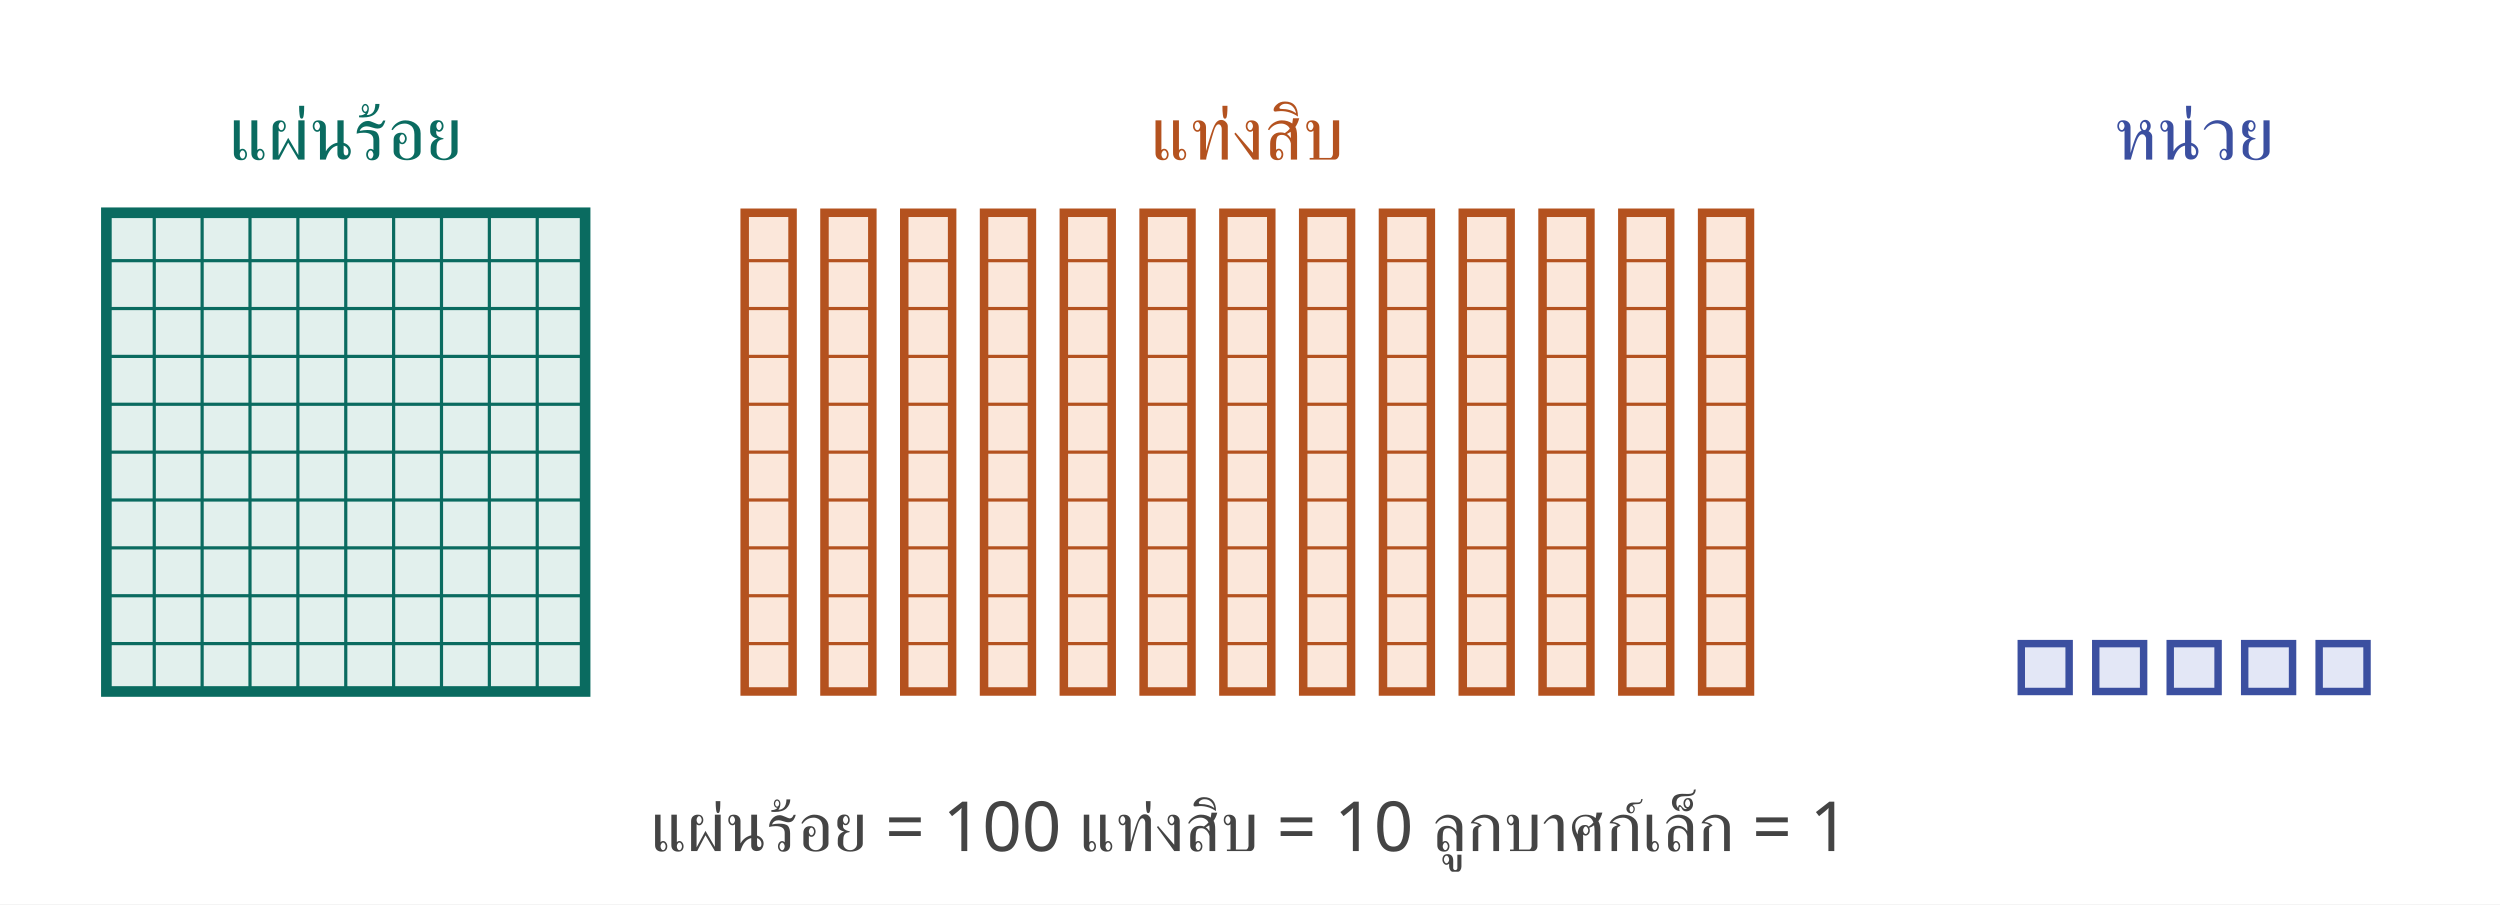
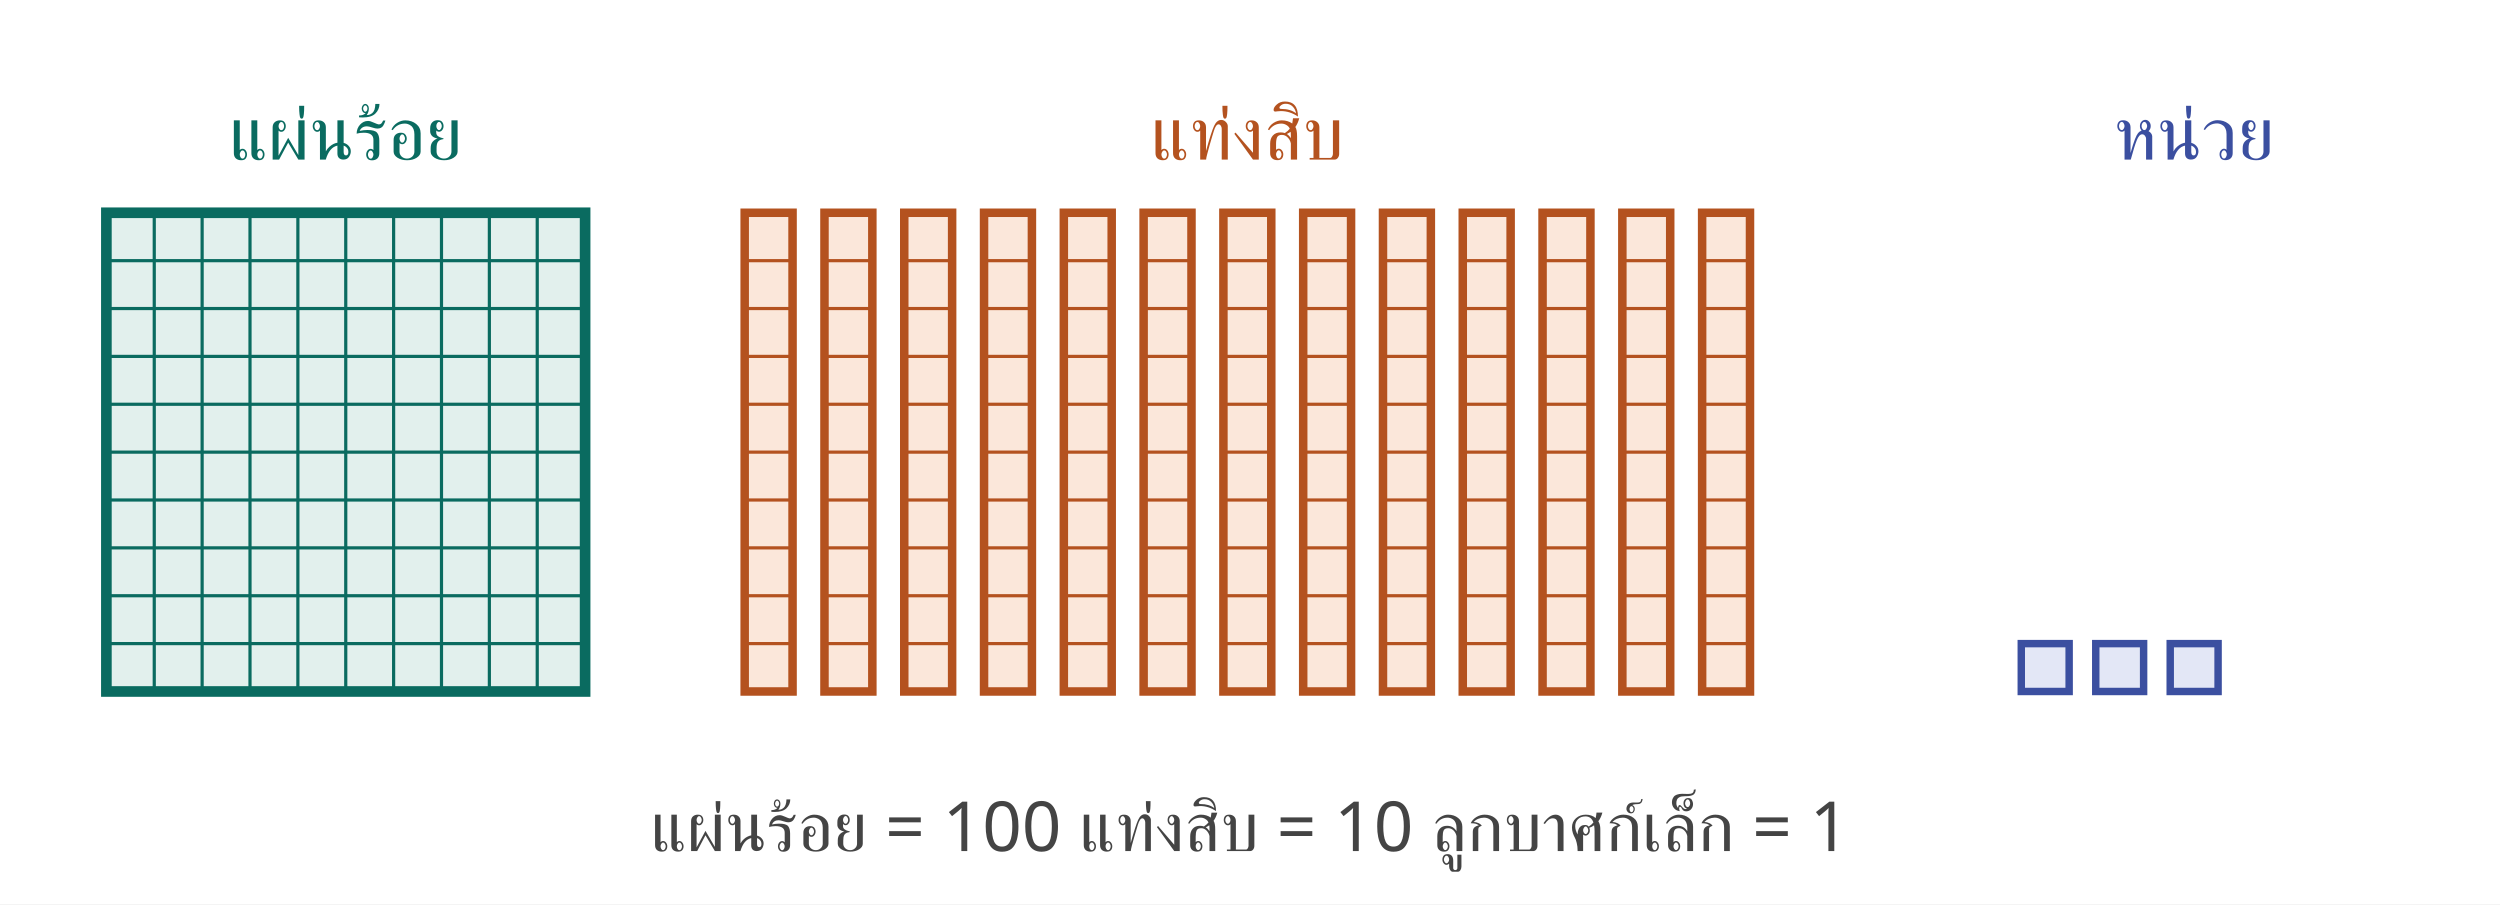
<svg xmlns="http://www.w3.org/2000/svg" viewBox="0 0 470 170" width="470" height="170" font-family="sans-serif" font-size="15">
  <rect x="0" y="0" width="470" height="170" fill="#ffffff" />
  <rect x="20.0" y="40.0" width="90.0" height="90.0" rx="0" fill="#e2f0ed" stroke="#0a6b60" stroke-width="2" />
  <line x1="29.0" y1="40.0" x2="29.0" y2="130.0" stroke="#0a6b60" stroke-width="0.6" stroke-linecap="round" />
  <line x1="20.0" y1="49.0" x2="110.0" y2="49.0" stroke="#0a6b60" stroke-width="0.6" stroke-linecap="round" />
  <line x1="38.0" y1="40.0" x2="38.0" y2="130.0" stroke="#0a6b60" stroke-width="0.6" stroke-linecap="round" />
  <line x1="20.0" y1="58.0" x2="110.0" y2="58.0" stroke="#0a6b60" stroke-width="0.6" stroke-linecap="round" />
  <line x1="47.0" y1="40.0" x2="47.0" y2="130.0" stroke="#0a6b60" stroke-width="0.6" stroke-linecap="round" />
  <line x1="20.0" y1="67.0" x2="110.0" y2="67.0" stroke="#0a6b60" stroke-width="0.6" stroke-linecap="round" />
  <line x1="56.0" y1="40.0" x2="56.0" y2="130.0" stroke="#0a6b60" stroke-width="0.6" stroke-linecap="round" />
  <line x1="20.0" y1="76.0" x2="110.0" y2="76.0" stroke="#0a6b60" stroke-width="0.6" stroke-linecap="round" />
  <line x1="65.0" y1="40.0" x2="65.0" y2="130.0" stroke="#0a6b60" stroke-width="0.6" stroke-linecap="round" />
  <line x1="20.0" y1="85.0" x2="110.0" y2="85.0" stroke="#0a6b60" stroke-width="0.6" stroke-linecap="round" />
  <line x1="74.0" y1="40.0" x2="74.0" y2="130.0" stroke="#0a6b60" stroke-width="0.6" stroke-linecap="round" />
  <line x1="20.0" y1="94.0" x2="110.0" y2="94.0" stroke="#0a6b60" stroke-width="0.6" stroke-linecap="round" />
  <line x1="83.0" y1="40.0" x2="83.0" y2="130.0" stroke="#0a6b60" stroke-width="0.6" stroke-linecap="round" />
  <line x1="20.0" y1="103.0" x2="110.0" y2="103.0" stroke="#0a6b60" stroke-width="0.6" stroke-linecap="round" />
  <line x1="92.0" y1="40.0" x2="92.0" y2="130.0" stroke="#0a6b60" stroke-width="0.6" stroke-linecap="round" />
  <line x1="20.0" y1="112.0" x2="110.0" y2="112.0" stroke="#0a6b60" stroke-width="0.6" stroke-linecap="round" />
  <line x1="101.0" y1="40.0" x2="101.0" y2="130.0" stroke="#0a6b60" stroke-width="0.6" stroke-linecap="round" />
  <line x1="20.0" y1="121.0" x2="110.0" y2="121.0" stroke="#0a6b60" stroke-width="0.6" stroke-linecap="round" />
  <rect x="140.0" y="40.0" width="9.0" height="90.0" rx="0" fill="#fbe7da" stroke="#b4521f" stroke-width="1.6" />
  <line x1="140.0" y1="49.0" x2="149.0" y2="49.0" stroke="#b4521f" stroke-width="0.6" stroke-linecap="round" />
  <line x1="140.0" y1="58.0" x2="149.0" y2="58.0" stroke="#b4521f" stroke-width="0.6" stroke-linecap="round" />
  <line x1="140.0" y1="67.0" x2="149.0" y2="67.0" stroke="#b4521f" stroke-width="0.6" stroke-linecap="round" />
  <line x1="140.0" y1="76.0" x2="149.0" y2="76.0" stroke="#b4521f" stroke-width="0.6" stroke-linecap="round" />
  <line x1="140.0" y1="85.0" x2="149.0" y2="85.0" stroke="#b4521f" stroke-width="0.6" stroke-linecap="round" />
  <line x1="140.0" y1="94.0" x2="149.0" y2="94.0" stroke="#b4521f" stroke-width="0.6" stroke-linecap="round" />
  <line x1="140.0" y1="103.0" x2="149.0" y2="103.0" stroke="#b4521f" stroke-width="0.6" stroke-linecap="round" />
  <line x1="140.0" y1="112.0" x2="149.0" y2="112.0" stroke="#b4521f" stroke-width="0.6" stroke-linecap="round" />
  <line x1="140.0" y1="121.0" x2="149.0" y2="121.0" stroke="#b4521f" stroke-width="0.6" stroke-linecap="round" />
  <rect x="155.0" y="40.0" width="9.0" height="90.0" rx="0" fill="#fbe7da" stroke="#b4521f" stroke-width="1.6" />
  <line x1="155.0" y1="49.0" x2="164.0" y2="49.0" stroke="#b4521f" stroke-width="0.6" stroke-linecap="round" />
  <line x1="155.0" y1="58.0" x2="164.0" y2="58.0" stroke="#b4521f" stroke-width="0.6" stroke-linecap="round" />
  <line x1="155.0" y1="67.0" x2="164.0" y2="67.0" stroke="#b4521f" stroke-width="0.6" stroke-linecap="round" />
  <line x1="155.0" y1="76.0" x2="164.0" y2="76.0" stroke="#b4521f" stroke-width="0.6" stroke-linecap="round" />
  <line x1="155.0" y1="85.0" x2="164.0" y2="85.0" stroke="#b4521f" stroke-width="0.6" stroke-linecap="round" />
  <line x1="155.0" y1="94.0" x2="164.0" y2="94.0" stroke="#b4521f" stroke-width="0.6" stroke-linecap="round" />
  <line x1="155.0" y1="103.0" x2="164.0" y2="103.0" stroke="#b4521f" stroke-width="0.6" stroke-linecap="round" />
  <line x1="155.0" y1="112.0" x2="164.0" y2="112.0" stroke="#b4521f" stroke-width="0.6" stroke-linecap="round" />
  <line x1="155.0" y1="121.0" x2="164.0" y2="121.0" stroke="#b4521f" stroke-width="0.6" stroke-linecap="round" />
  <rect x="170.0" y="40.0" width="9.0" height="90.0" rx="0" fill="#fbe7da" stroke="#b4521f" stroke-width="1.6" />
  <line x1="170.0" y1="49.0" x2="179.0" y2="49.0" stroke="#b4521f" stroke-width="0.6" stroke-linecap="round" />
  <line x1="170.0" y1="58.0" x2="179.0" y2="58.0" stroke="#b4521f" stroke-width="0.6" stroke-linecap="round" />
  <line x1="170.0" y1="67.0" x2="179.0" y2="67.0" stroke="#b4521f" stroke-width="0.6" stroke-linecap="round" />
  <line x1="170.0" y1="76.0" x2="179.0" y2="76.0" stroke="#b4521f" stroke-width="0.6" stroke-linecap="round" />
  <line x1="170.0" y1="85.0" x2="179.0" y2="85.0" stroke="#b4521f" stroke-width="0.6" stroke-linecap="round" />
  <line x1="170.0" y1="94.0" x2="179.0" y2="94.0" stroke="#b4521f" stroke-width="0.6" stroke-linecap="round" />
  <line x1="170.0" y1="103.0" x2="179.0" y2="103.0" stroke="#b4521f" stroke-width="0.6" stroke-linecap="round" />
  <line x1="170.0" y1="112.0" x2="179.0" y2="112.0" stroke="#b4521f" stroke-width="0.6" stroke-linecap="round" />
  <line x1="170.0" y1="121.0" x2="179.0" y2="121.0" stroke="#b4521f" stroke-width="0.6" stroke-linecap="round" />
  <rect x="185.0" y="40.0" width="9.0" height="90.0" rx="0" fill="#fbe7da" stroke="#b4521f" stroke-width="1.6" />
  <line x1="185.0" y1="49.0" x2="194.0" y2="49.0" stroke="#b4521f" stroke-width="0.6" stroke-linecap="round" />
  <line x1="185.0" y1="58.0" x2="194.0" y2="58.0" stroke="#b4521f" stroke-width="0.6" stroke-linecap="round" />
  <line x1="185.0" y1="67.0" x2="194.0" y2="67.0" stroke="#b4521f" stroke-width="0.6" stroke-linecap="round" />
  <line x1="185.0" y1="76.0" x2="194.0" y2="76.0" stroke="#b4521f" stroke-width="0.6" stroke-linecap="round" />
  <line x1="185.0" y1="85.0" x2="194.0" y2="85.0" stroke="#b4521f" stroke-width="0.6" stroke-linecap="round" />
  <line x1="185.0" y1="94.0" x2="194.0" y2="94.0" stroke="#b4521f" stroke-width="0.6" stroke-linecap="round" />
  <line x1="185.0" y1="103.0" x2="194.0" y2="103.0" stroke="#b4521f" stroke-width="0.6" stroke-linecap="round" />
  <line x1="185.0" y1="112.0" x2="194.0" y2="112.0" stroke="#b4521f" stroke-width="0.6" stroke-linecap="round" />
  <line x1="185.0" y1="121.0" x2="194.0" y2="121.0" stroke="#b4521f" stroke-width="0.6" stroke-linecap="round" />
  <rect x="200.0" y="40.0" width="9.0" height="90.0" rx="0" fill="#fbe7da" stroke="#b4521f" stroke-width="1.6" />
  <line x1="200.0" y1="49.0" x2="209.0" y2="49.0" stroke="#b4521f" stroke-width="0.6" stroke-linecap="round" />
  <line x1="200.0" y1="58.0" x2="209.0" y2="58.0" stroke="#b4521f" stroke-width="0.6" stroke-linecap="round" />
  <line x1="200.0" y1="67.0" x2="209.0" y2="67.0" stroke="#b4521f" stroke-width="0.6" stroke-linecap="round" />
  <line x1="200.0" y1="76.0" x2="209.0" y2="76.0" stroke="#b4521f" stroke-width="0.6" stroke-linecap="round" />
  <line x1="200.0" y1="85.0" x2="209.0" y2="85.0" stroke="#b4521f" stroke-width="0.6" stroke-linecap="round" />
  <line x1="200.0" y1="94.0" x2="209.0" y2="94.0" stroke="#b4521f" stroke-width="0.6" stroke-linecap="round" />
  <line x1="200.0" y1="103.0" x2="209.0" y2="103.0" stroke="#b4521f" stroke-width="0.6" stroke-linecap="round" />
  <line x1="200.0" y1="112.0" x2="209.0" y2="112.0" stroke="#b4521f" stroke-width="0.6" stroke-linecap="round" />
  <line x1="200.0" y1="121.0" x2="209.0" y2="121.0" stroke="#b4521f" stroke-width="0.6" stroke-linecap="round" />
  <rect x="215.0" y="40.0" width="9.0" height="90.0" rx="0" fill="#fbe7da" stroke="#b4521f" stroke-width="1.6" />
  <line x1="215.0" y1="49.0" x2="224.0" y2="49.0" stroke="#b4521f" stroke-width="0.6" stroke-linecap="round" />
  <line x1="215.0" y1="58.0" x2="224.0" y2="58.0" stroke="#b4521f" stroke-width="0.6" stroke-linecap="round" />
  <line x1="215.0" y1="67.0" x2="224.0" y2="67.0" stroke="#b4521f" stroke-width="0.6" stroke-linecap="round" />
  <line x1="215.0" y1="76.0" x2="224.0" y2="76.0" stroke="#b4521f" stroke-width="0.6" stroke-linecap="round" />
  <line x1="215.0" y1="85.0" x2="224.0" y2="85.0" stroke="#b4521f" stroke-width="0.6" stroke-linecap="round" />
  <line x1="215.0" y1="94.0" x2="224.0" y2="94.0" stroke="#b4521f" stroke-width="0.6" stroke-linecap="round" />
  <line x1="215.0" y1="103.0" x2="224.0" y2="103.0" stroke="#b4521f" stroke-width="0.6" stroke-linecap="round" />
  <line x1="215.0" y1="112.0" x2="224.0" y2="112.0" stroke="#b4521f" stroke-width="0.6" stroke-linecap="round" />
  <line x1="215.0" y1="121.0" x2="224.0" y2="121.0" stroke="#b4521f" stroke-width="0.6" stroke-linecap="round" />
  <rect x="230.0" y="40.0" width="9.0" height="90.0" rx="0" fill="#fbe7da" stroke="#b4521f" stroke-width="1.6" />
  <line x1="230.0" y1="49.0" x2="239.0" y2="49.0" stroke="#b4521f" stroke-width="0.6" stroke-linecap="round" />
  <line x1="230.0" y1="58.0" x2="239.0" y2="58.0" stroke="#b4521f" stroke-width="0.6" stroke-linecap="round" />
  <line x1="230.0" y1="67.0" x2="239.0" y2="67.0" stroke="#b4521f" stroke-width="0.6" stroke-linecap="round" />
  <line x1="230.0" y1="76.0" x2="239.0" y2="76.0" stroke="#b4521f" stroke-width="0.6" stroke-linecap="round" />
  <line x1="230.0" y1="85.0" x2="239.0" y2="85.0" stroke="#b4521f" stroke-width="0.6" stroke-linecap="round" />
  <line x1="230.0" y1="94.0" x2="239.0" y2="94.0" stroke="#b4521f" stroke-width="0.6" stroke-linecap="round" />
  <line x1="230.0" y1="103.0" x2="239.0" y2="103.0" stroke="#b4521f" stroke-width="0.6" stroke-linecap="round" />
  <line x1="230.0" y1="112.0" x2="239.0" y2="112.0" stroke="#b4521f" stroke-width="0.6" stroke-linecap="round" />
  <line x1="230.0" y1="121.0" x2="239.0" y2="121.0" stroke="#b4521f" stroke-width="0.6" stroke-linecap="round" />
  <rect x="245.0" y="40.0" width="9.0" height="90.0" rx="0" fill="#fbe7da" stroke="#b4521f" stroke-width="1.6" />
  <line x1="245.0" y1="49.0" x2="254.0" y2="49.0" stroke="#b4521f" stroke-width="0.6" stroke-linecap="round" />
  <line x1="245.0" y1="58.0" x2="254.0" y2="58.0" stroke="#b4521f" stroke-width="0.6" stroke-linecap="round" />
  <line x1="245.0" y1="67.0" x2="254.0" y2="67.0" stroke="#b4521f" stroke-width="0.6" stroke-linecap="round" />
  <line x1="245.0" y1="76.0" x2="254.0" y2="76.0" stroke="#b4521f" stroke-width="0.6" stroke-linecap="round" />
  <line x1="245.0" y1="85.0" x2="254.0" y2="85.0" stroke="#b4521f" stroke-width="0.6" stroke-linecap="round" />
  <line x1="245.0" y1="94.0" x2="254.0" y2="94.0" stroke="#b4521f" stroke-width="0.6" stroke-linecap="round" />
  <line x1="245.0" y1="103.0" x2="254.0" y2="103.0" stroke="#b4521f" stroke-width="0.6" stroke-linecap="round" />
  <line x1="245.0" y1="112.0" x2="254.0" y2="112.0" stroke="#b4521f" stroke-width="0.6" stroke-linecap="round" />
  <line x1="245.0" y1="121.0" x2="254.0" y2="121.0" stroke="#b4521f" stroke-width="0.6" stroke-linecap="round" />
  <rect x="260.0" y="40.0" width="9.0" height="90.0" rx="0" fill="#fbe7da" stroke="#b4521f" stroke-width="1.6" />
  <line x1="260.0" y1="49.0" x2="269.0" y2="49.0" stroke="#b4521f" stroke-width="0.6" stroke-linecap="round" />
  <line x1="260.0" y1="58.0" x2="269.0" y2="58.0" stroke="#b4521f" stroke-width="0.6" stroke-linecap="round" />
  <line x1="260.0" y1="67.0" x2="269.0" y2="67.0" stroke="#b4521f" stroke-width="0.6" stroke-linecap="round" />
  <line x1="260.0" y1="76.0" x2="269.0" y2="76.0" stroke="#b4521f" stroke-width="0.6" stroke-linecap="round" />
  <line x1="260.0" y1="85.0" x2="269.0" y2="85.0" stroke="#b4521f" stroke-width="0.6" stroke-linecap="round" />
  <line x1="260.0" y1="94.0" x2="269.0" y2="94.0" stroke="#b4521f" stroke-width="0.6" stroke-linecap="round" />
  <line x1="260.0" y1="103.0" x2="269.0" y2="103.0" stroke="#b4521f" stroke-width="0.6" stroke-linecap="round" />
  <line x1="260.0" y1="112.0" x2="269.0" y2="112.0" stroke="#b4521f" stroke-width="0.6" stroke-linecap="round" />
  <line x1="260.0" y1="121.0" x2="269.0" y2="121.0" stroke="#b4521f" stroke-width="0.6" stroke-linecap="round" />
  <rect x="275.0" y="40.0" width="9.0" height="90.0" rx="0" fill="#fbe7da" stroke="#b4521f" stroke-width="1.6" />
  <line x1="275.0" y1="49.0" x2="284.0" y2="49.0" stroke="#b4521f" stroke-width="0.6" stroke-linecap="round" />
  <line x1="275.0" y1="58.0" x2="284.0" y2="58.0" stroke="#b4521f" stroke-width="0.6" stroke-linecap="round" />
  <line x1="275.0" y1="67.0" x2="284.0" y2="67.0" stroke="#b4521f" stroke-width="0.6" stroke-linecap="round" />
  <line x1="275.0" y1="76.0" x2="284.0" y2="76.0" stroke="#b4521f" stroke-width="0.6" stroke-linecap="round" />
  <line x1="275.0" y1="85.0" x2="284.0" y2="85.0" stroke="#b4521f" stroke-width="0.6" stroke-linecap="round" />
  <line x1="275.0" y1="94.0" x2="284.0" y2="94.0" stroke="#b4521f" stroke-width="0.6" stroke-linecap="round" />
  <line x1="275.0" y1="103.0" x2="284.0" y2="103.0" stroke="#b4521f" stroke-width="0.6" stroke-linecap="round" />
  <line x1="275.0" y1="112.0" x2="284.0" y2="112.0" stroke="#b4521f" stroke-width="0.6" stroke-linecap="round" />
  <line x1="275.0" y1="121.0" x2="284.0" y2="121.0" stroke="#b4521f" stroke-width="0.6" stroke-linecap="round" />
  <rect x="290.0" y="40.0" width="9.0" height="90.0" rx="0" fill="#fbe7da" stroke="#b4521f" stroke-width="1.6" />
  <line x1="290.0" y1="49.0" x2="299.0" y2="49.0" stroke="#b4521f" stroke-width="0.6" stroke-linecap="round" />
  <line x1="290.0" y1="58.0" x2="299.0" y2="58.0" stroke="#b4521f" stroke-width="0.6" stroke-linecap="round" />
  <line x1="290.0" y1="67.0" x2="299.0" y2="67.0" stroke="#b4521f" stroke-width="0.6" stroke-linecap="round" />
  <line x1="290.0" y1="76.0" x2="299.0" y2="76.0" stroke="#b4521f" stroke-width="0.6" stroke-linecap="round" />
  <line x1="290.0" y1="85.0" x2="299.0" y2="85.0" stroke="#b4521f" stroke-width="0.6" stroke-linecap="round" />
  <line x1="290.0" y1="94.0" x2="299.0" y2="94.0" stroke="#b4521f" stroke-width="0.6" stroke-linecap="round" />
  <line x1="290.0" y1="103.0" x2="299.0" y2="103.0" stroke="#b4521f" stroke-width="0.6" stroke-linecap="round" />
  <line x1="290.0" y1="112.0" x2="299.0" y2="112.0" stroke="#b4521f" stroke-width="0.6" stroke-linecap="round" />
  <line x1="290.0" y1="121.0" x2="299.0" y2="121.0" stroke="#b4521f" stroke-width="0.6" stroke-linecap="round" />
  <rect x="305.0" y="40.0" width="9.0" height="90.0" rx="0" fill="#fbe7da" stroke="#b4521f" stroke-width="1.6" />
  <line x1="305.0" y1="49.0" x2="314.0" y2="49.0" stroke="#b4521f" stroke-width="0.6" stroke-linecap="round" />
  <line x1="305.0" y1="58.0" x2="314.0" y2="58.0" stroke="#b4521f" stroke-width="0.6" stroke-linecap="round" />
  <line x1="305.0" y1="67.0" x2="314.0" y2="67.0" stroke="#b4521f" stroke-width="0.6" stroke-linecap="round" />
  <line x1="305.0" y1="76.0" x2="314.0" y2="76.0" stroke="#b4521f" stroke-width="0.6" stroke-linecap="round" />
  <line x1="305.0" y1="85.0" x2="314.0" y2="85.0" stroke="#b4521f" stroke-width="0.6" stroke-linecap="round" />
  <line x1="305.0" y1="94.0" x2="314.0" y2="94.0" stroke="#b4521f" stroke-width="0.6" stroke-linecap="round" />
  <line x1="305.0" y1="103.0" x2="314.0" y2="103.0" stroke="#b4521f" stroke-width="0.6" stroke-linecap="round" />
  <line x1="305.0" y1="112.0" x2="314.0" y2="112.0" stroke="#b4521f" stroke-width="0.6" stroke-linecap="round" />
  <line x1="305.0" y1="121.0" x2="314.0" y2="121.0" stroke="#b4521f" stroke-width="0.6" stroke-linecap="round" />
  <rect x="320.0" y="40.0" width="9.0" height="90.0" rx="0" fill="#fbe7da" stroke="#b4521f" stroke-width="1.6" />
  <line x1="320.0" y1="49.0" x2="329.0" y2="49.0" stroke="#b4521f" stroke-width="0.6" stroke-linecap="round" />
  <line x1="320.0" y1="58.0" x2="329.0" y2="58.0" stroke="#b4521f" stroke-width="0.6" stroke-linecap="round" />
  <line x1="320.0" y1="67.0" x2="329.0" y2="67.0" stroke="#b4521f" stroke-width="0.6" stroke-linecap="round" />
  <line x1="320.0" y1="76.0" x2="329.0" y2="76.0" stroke="#b4521f" stroke-width="0.6" stroke-linecap="round" />
  <line x1="320.0" y1="85.0" x2="329.0" y2="85.0" stroke="#b4521f" stroke-width="0.6" stroke-linecap="round" />
  <line x1="320.0" y1="94.0" x2="329.0" y2="94.0" stroke="#b4521f" stroke-width="0.6" stroke-linecap="round" />
  <line x1="320.0" y1="103.0" x2="329.0" y2="103.0" stroke="#b4521f" stroke-width="0.6" stroke-linecap="round" />
  <line x1="320.0" y1="112.0" x2="329.0" y2="112.0" stroke="#b4521f" stroke-width="0.6" stroke-linecap="round" />
  <line x1="320.0" y1="121.0" x2="329.0" y2="121.0" stroke="#b4521f" stroke-width="0.6" stroke-linecap="round" />
  <rect x="380.0" y="121.0" width="9.0" height="9.0" rx="0" fill="#e3e7f6" stroke="#3b4fa0" stroke-width="1.4" />
  <rect x="394.0" y="121.0" width="9.0" height="9.0" rx="0" fill="#e3e7f6" stroke="#3b4fa0" stroke-width="1.4" />
  <rect x="408.0" y="121.0" width="9.0" height="9.0" rx="0" fill="#e3e7f6" stroke="#3b4fa0" stroke-width="1.4" />
-   <rect x="422.0" y="121.0" width="9.0" height="9.0" rx="0" fill="#e3e7f6" stroke="#3b4fa0" stroke-width="1.4" />
-   <rect x="436.0" y="121.0" width="9.0" height="9.0" rx="0" fill="#e3e7f6" stroke="#3b4fa0" stroke-width="1.4" />
  <text x="65.0" y="30.0" font-size="14" text-anchor="middle" fill="#0a6b60" font-weight="normal" font-style="normal">แผ่นร้อย</text>
  <text x="234.5" y="30.0" font-size="14" text-anchor="middle" fill="#b4521f" font-weight="normal" font-style="normal">แท่งสิบ</text>
  <text x="412.5" y="30.0" font-size="14" text-anchor="middle" fill="#3b4fa0" font-weight="normal" font-style="normal">หน่วย</text>
  <text x="235.0" y="160.0" font-size="13" text-anchor="middle" fill="#444" font-weight="normal" font-style="normal">แผ่นร้อย = 100 แท่งสิบ = 10 ลูกบาศก์เล็ก = 1</text>
</svg>
